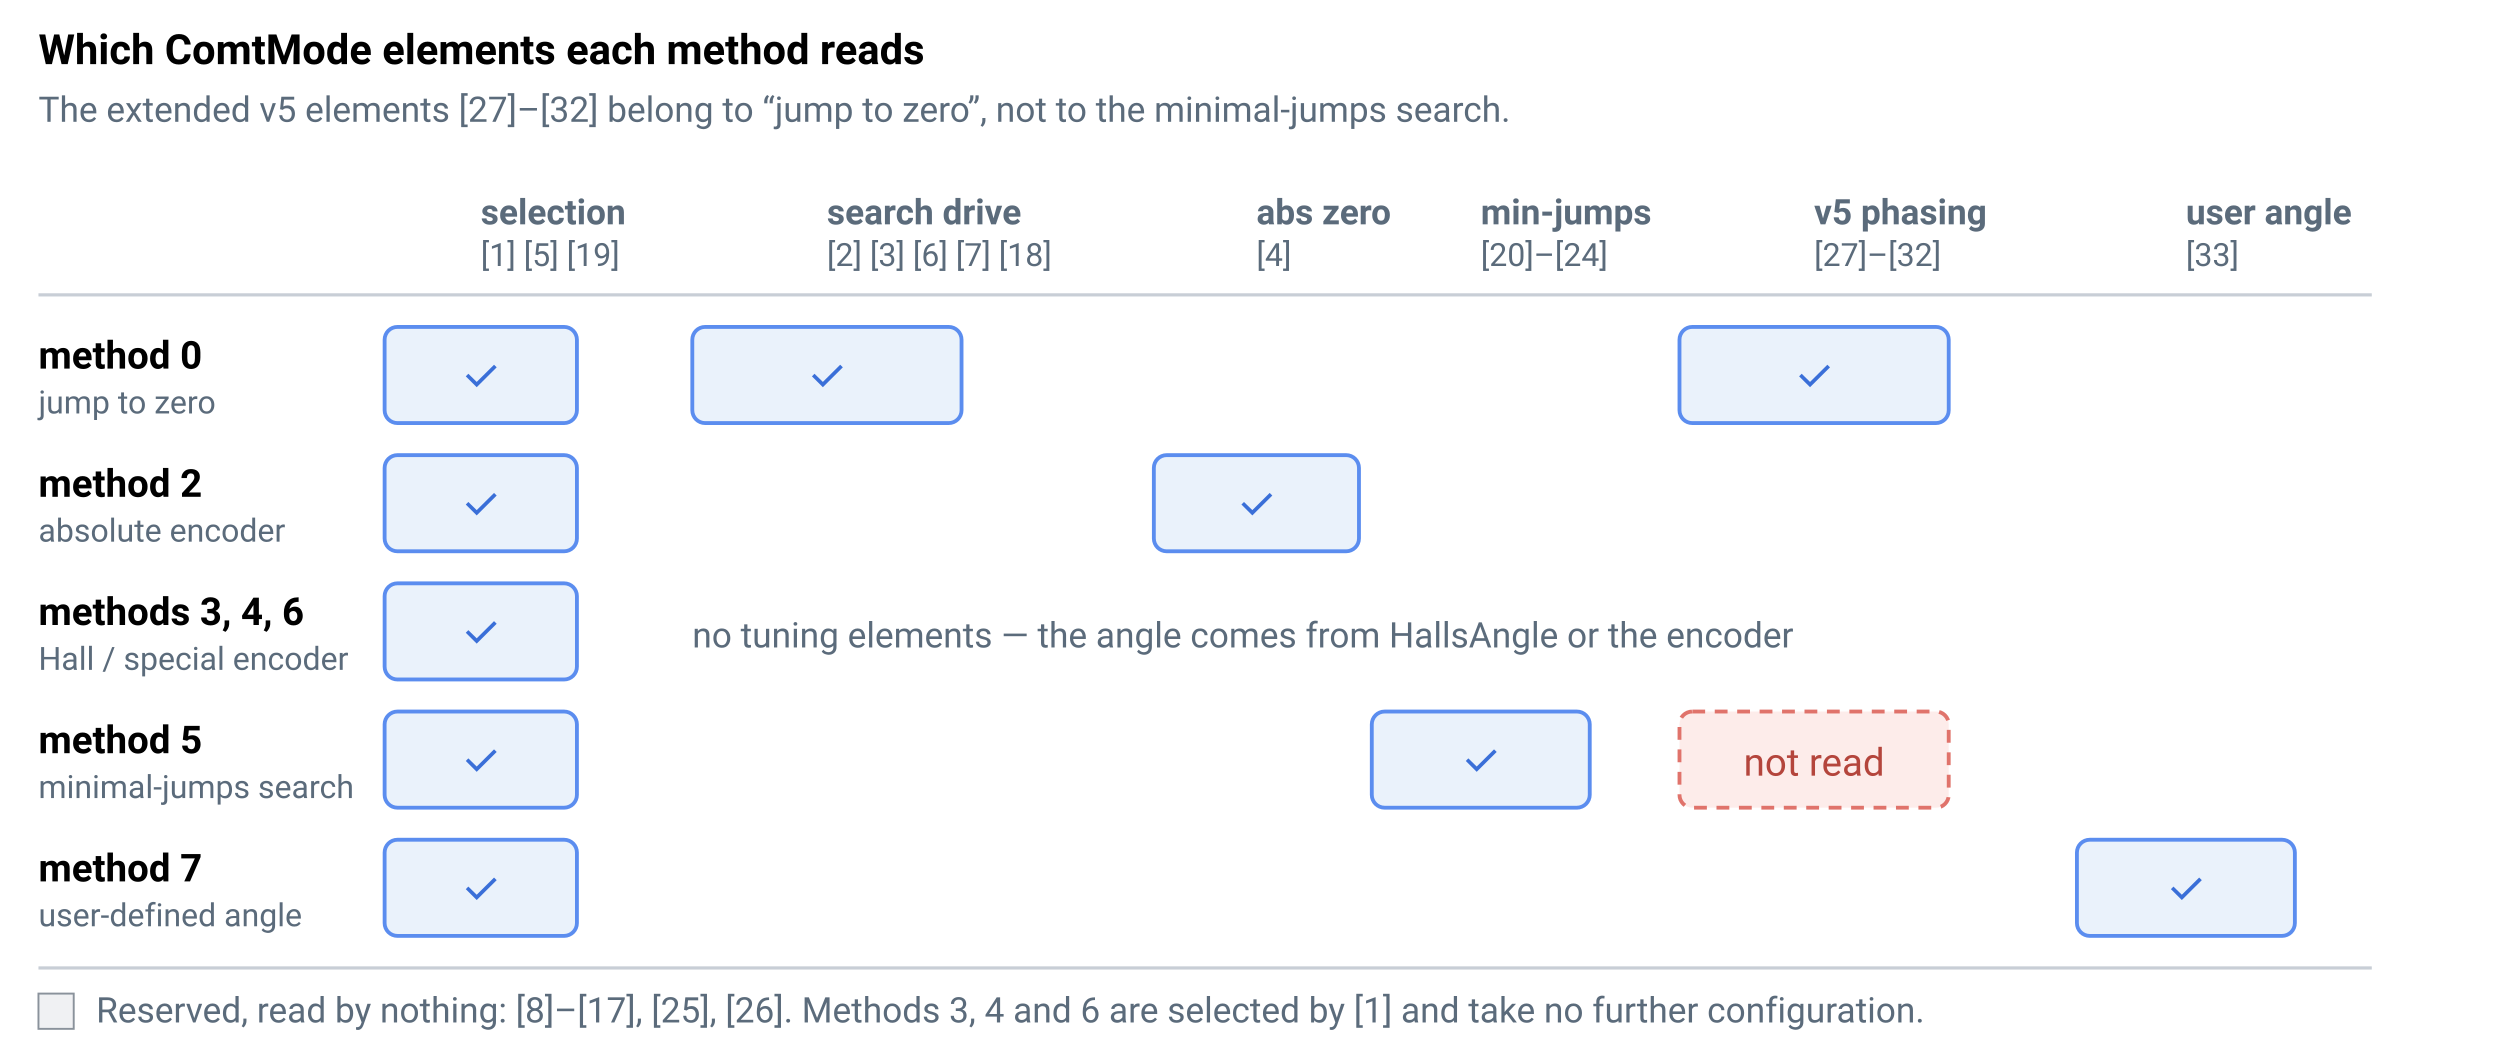
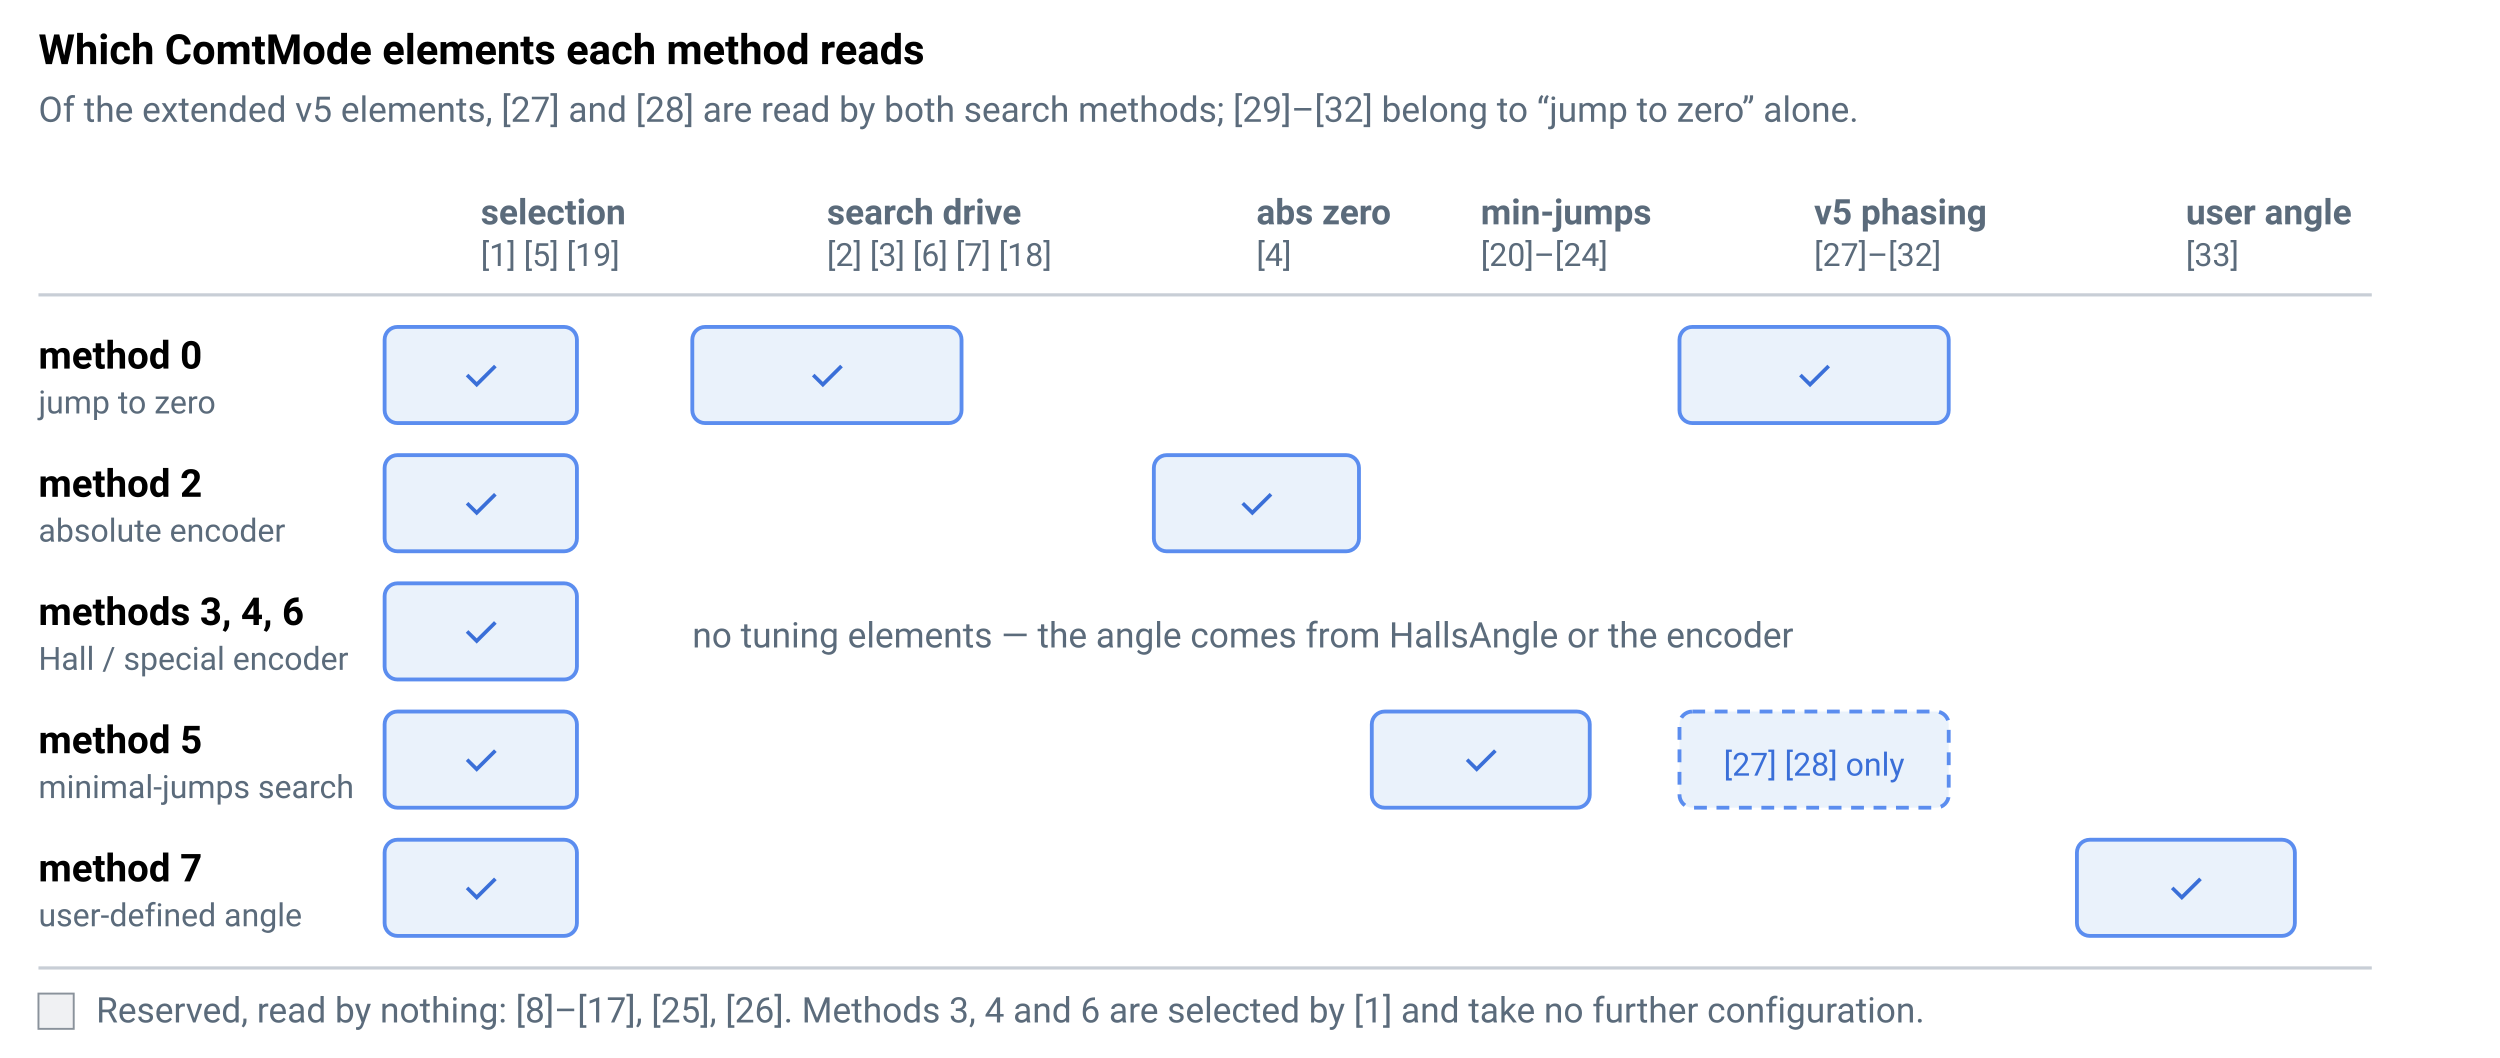
- <svg xmlns="http://www.w3.org/2000/svg" width="780" height="330" viewBox="0 0 780 330" font-family="-apple-system,Segoe UI,Roboto,sans-serif" font-size="13" role="img" aria-label="Which ComtMode elements each commutation method reads. Elements [1] method, [5] repeat request and [19] mode apply to every method. Method 0, jump to zero, additionally reads the search drive and accuracy elements [2], [3], [6], [7] and [18], and the central-i v5 elements [27] through [32]. Method 2, absolute encoder, reads only the stored zero at [4]. Methods 3, 4 and 6, the Hall and special-encoder methods, read no tuning elements at all. Method 5, minimal-jumps search, reads only its own parameters at [20] through [24] and does not read [27] through [32]. Method 7, user-defined angle, reads only the angle at [33]. Elements [8] to [17], [25] and [26] are reserved and read by nothing.">
+ <svg xmlns="http://www.w3.org/2000/svg" width="780" height="330" viewBox="0 0 780 330" font-family="-apple-system,Segoe UI,Roboto,sans-serif" font-size="13" role="img" aria-label="Which ComtMode elements each commutation method reads. Elements [1] method, [5] repeat request and [19] mode apply to every method. Method 0, jump to zero, additionally reads the search drive and accuracy elements [2], [3], [6], [7] and [18], and the central-i v5 elements [27] through [32]. Method 2, absolute encoder, reads only the stored zero at [4]. Methods 3, 4 and 6, the Hall and special-encoder methods, read no tuning elements at all. Method 5, minimal-jumps search, reads its own parameters at [20] through [24] plus the phasing domain and current peak at [27] and [28]; it does not read [29] through [32]. Method 7, user-defined angle, reads only the angle at [33]. Elements [8] to [17], [25] and [26] are reserved and read by nothing.">
  <text x="12" y="20" font-size="13" font-weight="bold">Which ComtMode elements each method reads</text>
-   <text x="12" y="38" font-size="11" fill="#5b6b7b">The extended v5 elements [27]–[32] belong to “jump to zero”, not to the minimal-jumps search.</text>
+   <text x="12" y="38" font-size="11" fill="#5b6b7b">Of the extended v5 elements, [27] and [28] are read by both search methods; [29]–[32] belong to “jump to zero” alone.</text>
  <text x="150" y="70" font-size="11" font-weight="bold" fill="#5b6b7b">selection</text>
  <text x="150" y="83" font-size="10" fill="#5b6b7b">[1] [5] [19]</text>
  <text x="258" y="70" font-size="11" font-weight="bold" fill="#5b6b7b">search drive</text>
  <text x="258" y="83" font-size="10" fill="#5b6b7b">[2] [3] [6] [7] [18]</text>
  <text x="392" y="70" font-size="11" font-weight="bold" fill="#5b6b7b">abs zero</text>
  <text x="392" y="83" font-size="10" fill="#5b6b7b">[4]</text>
  <text x="462" y="70" font-size="11" font-weight="bold" fill="#5b6b7b">min-jumps</text>
  <text x="462" y="83" font-size="10" fill="#5b6b7b">[20]–[24]</text>
  <text x="566" y="70" font-size="11" font-weight="bold" fill="#5b6b7b">v5 phasing</text>
  <text x="566" y="83" font-size="10" fill="#5b6b7b">[27]–[32]</text>
  <text x="682" y="70" font-size="11" font-weight="bold" fill="#5b6b7b">user angle</text>
  <text x="682" y="83" font-size="10" fill="#5b6b7b">[33]</text>
  <line x1="12" y1="92" x2="740" y2="92" stroke="#c8ced6" stroke-width="1" />
  <text x="12" y="115" font-size="12" font-weight="bold">method 0</text>
  <text x="12" y="129" font-size="10" fill="#5b6b7b">jump to zero</text>
  <rect x="120" y="102" width="60" height="30" rx="4" fill="#eaf2fb" stroke="#5b8def" stroke-width="1.2" />
  <text x="150" y="122" text-anchor="middle" font-size="14" fill="#3a6fd8">✓</text>
  <rect x="216" y="102" width="84" height="30" rx="4" fill="#eaf2fb" stroke="#5b8def" stroke-width="1.2" />
  <text x="258" y="122" text-anchor="middle" font-size="14" fill="#3a6fd8">✓</text>
  <rect x="524" y="102" width="84" height="30" rx="4" fill="#eaf2fb" stroke="#5b8def" stroke-width="1.2" />
  <text x="566" y="122" text-anchor="middle" font-size="14" fill="#3a6fd8">✓</text>
  <text x="12" y="155" font-size="12" font-weight="bold">method 2</text>
  <text x="12" y="169" font-size="10" fill="#5b6b7b">absolute encoder</text>
  <rect x="120" y="142" width="60" height="30" rx="4" fill="#eaf2fb" stroke="#5b8def" stroke-width="1.2" />
  <text x="150" y="162" text-anchor="middle" font-size="14" fill="#3a6fd8">✓</text>
  <rect x="360" y="142" width="64" height="30" rx="4" fill="#eaf2fb" stroke="#5b8def" stroke-width="1.2" />
  <text x="392" y="162" text-anchor="middle" font-size="14" fill="#3a6fd8">✓</text>
  <text x="12" y="195" font-size="12" font-weight="bold">methods 3, 4, 6</text>
  <text x="12" y="209" font-size="10" fill="#5b6b7b">Hall / special encoder</text>
  <rect x="120" y="182" width="60" height="30" rx="4" fill="#eaf2fb" stroke="#5b8def" stroke-width="1.2" />
  <text x="150" y="202" text-anchor="middle" font-size="14" fill="#3a6fd8">✓</text>
  <text x="216" y="202" font-size="11" fill="#5b6b7b">no tuning elements — the angle comes from HallsAngle or the encoder</text>
  <text x="12" y="235" font-size="12" font-weight="bold">method 5</text>
  <text x="12" y="249" font-size="10" fill="#5b6b7b">minimal-jumps search</text>
  <rect x="120" y="222" width="60" height="30" rx="4" fill="#eaf2fb" stroke="#5b8def" stroke-width="1.2" />
  <text x="150" y="242" text-anchor="middle" font-size="14" fill="#3a6fd8">✓</text>
  <rect x="428" y="222" width="68" height="30" rx="4" fill="#eaf2fb" stroke="#5b8def" stroke-width="1.2" />
  <text x="462" y="242" text-anchor="middle" font-size="14" fill="#3a6fd8">✓</text>
-   <rect x="524" y="222" width="84" height="30" rx="4" fill="#fdecea" stroke="#e0736b" stroke-width="1.2" stroke-dasharray="4 3" />
-   <text x="566" y="242" text-anchor="middle" font-size="12" fill="#b4453c">not read</text>
+   <rect x="524" y="222" width="84" height="30" rx="4" fill="#eaf2fb" stroke="#5b8def" stroke-width="1.2" stroke-dasharray="4 3" />
+   <text x="566" y="242" text-anchor="middle" font-size="10" fill="#3a6fd8">[27] [28] only</text>
  <text x="12" y="275" font-size="12" font-weight="bold">method 7</text>
  <text x="12" y="289" font-size="10" fill="#5b6b7b">user-defined angle</text>
  <rect x="120" y="262" width="60" height="30" rx="4" fill="#eaf2fb" stroke="#5b8def" stroke-width="1.2" />
  <text x="150" y="282" text-anchor="middle" font-size="14" fill="#3a6fd8">✓</text>
  <rect x="648" y="262" width="68" height="30" rx="4" fill="#eaf2fb" stroke="#5b8def" stroke-width="1.2" />
  <text x="682" y="282" text-anchor="middle" font-size="14" fill="#3a6fd8">✓</text>
  <line x1="12" y1="302" x2="740" y2="302" stroke="#c8ced6" stroke-width="1" />
  <rect x="12" y="310" width="11" height="11" fill="#f0f1f3" stroke="#8a929b" stroke-width="0.6" />
  <text x="30" y="319" font-size="11" fill="#5b6b7b">Reserved, read by nothing: [8]–[17], [25], [26]. Methods 3, 4 and 6 are selected by [1] and take no further configuration.</text>
</svg>
